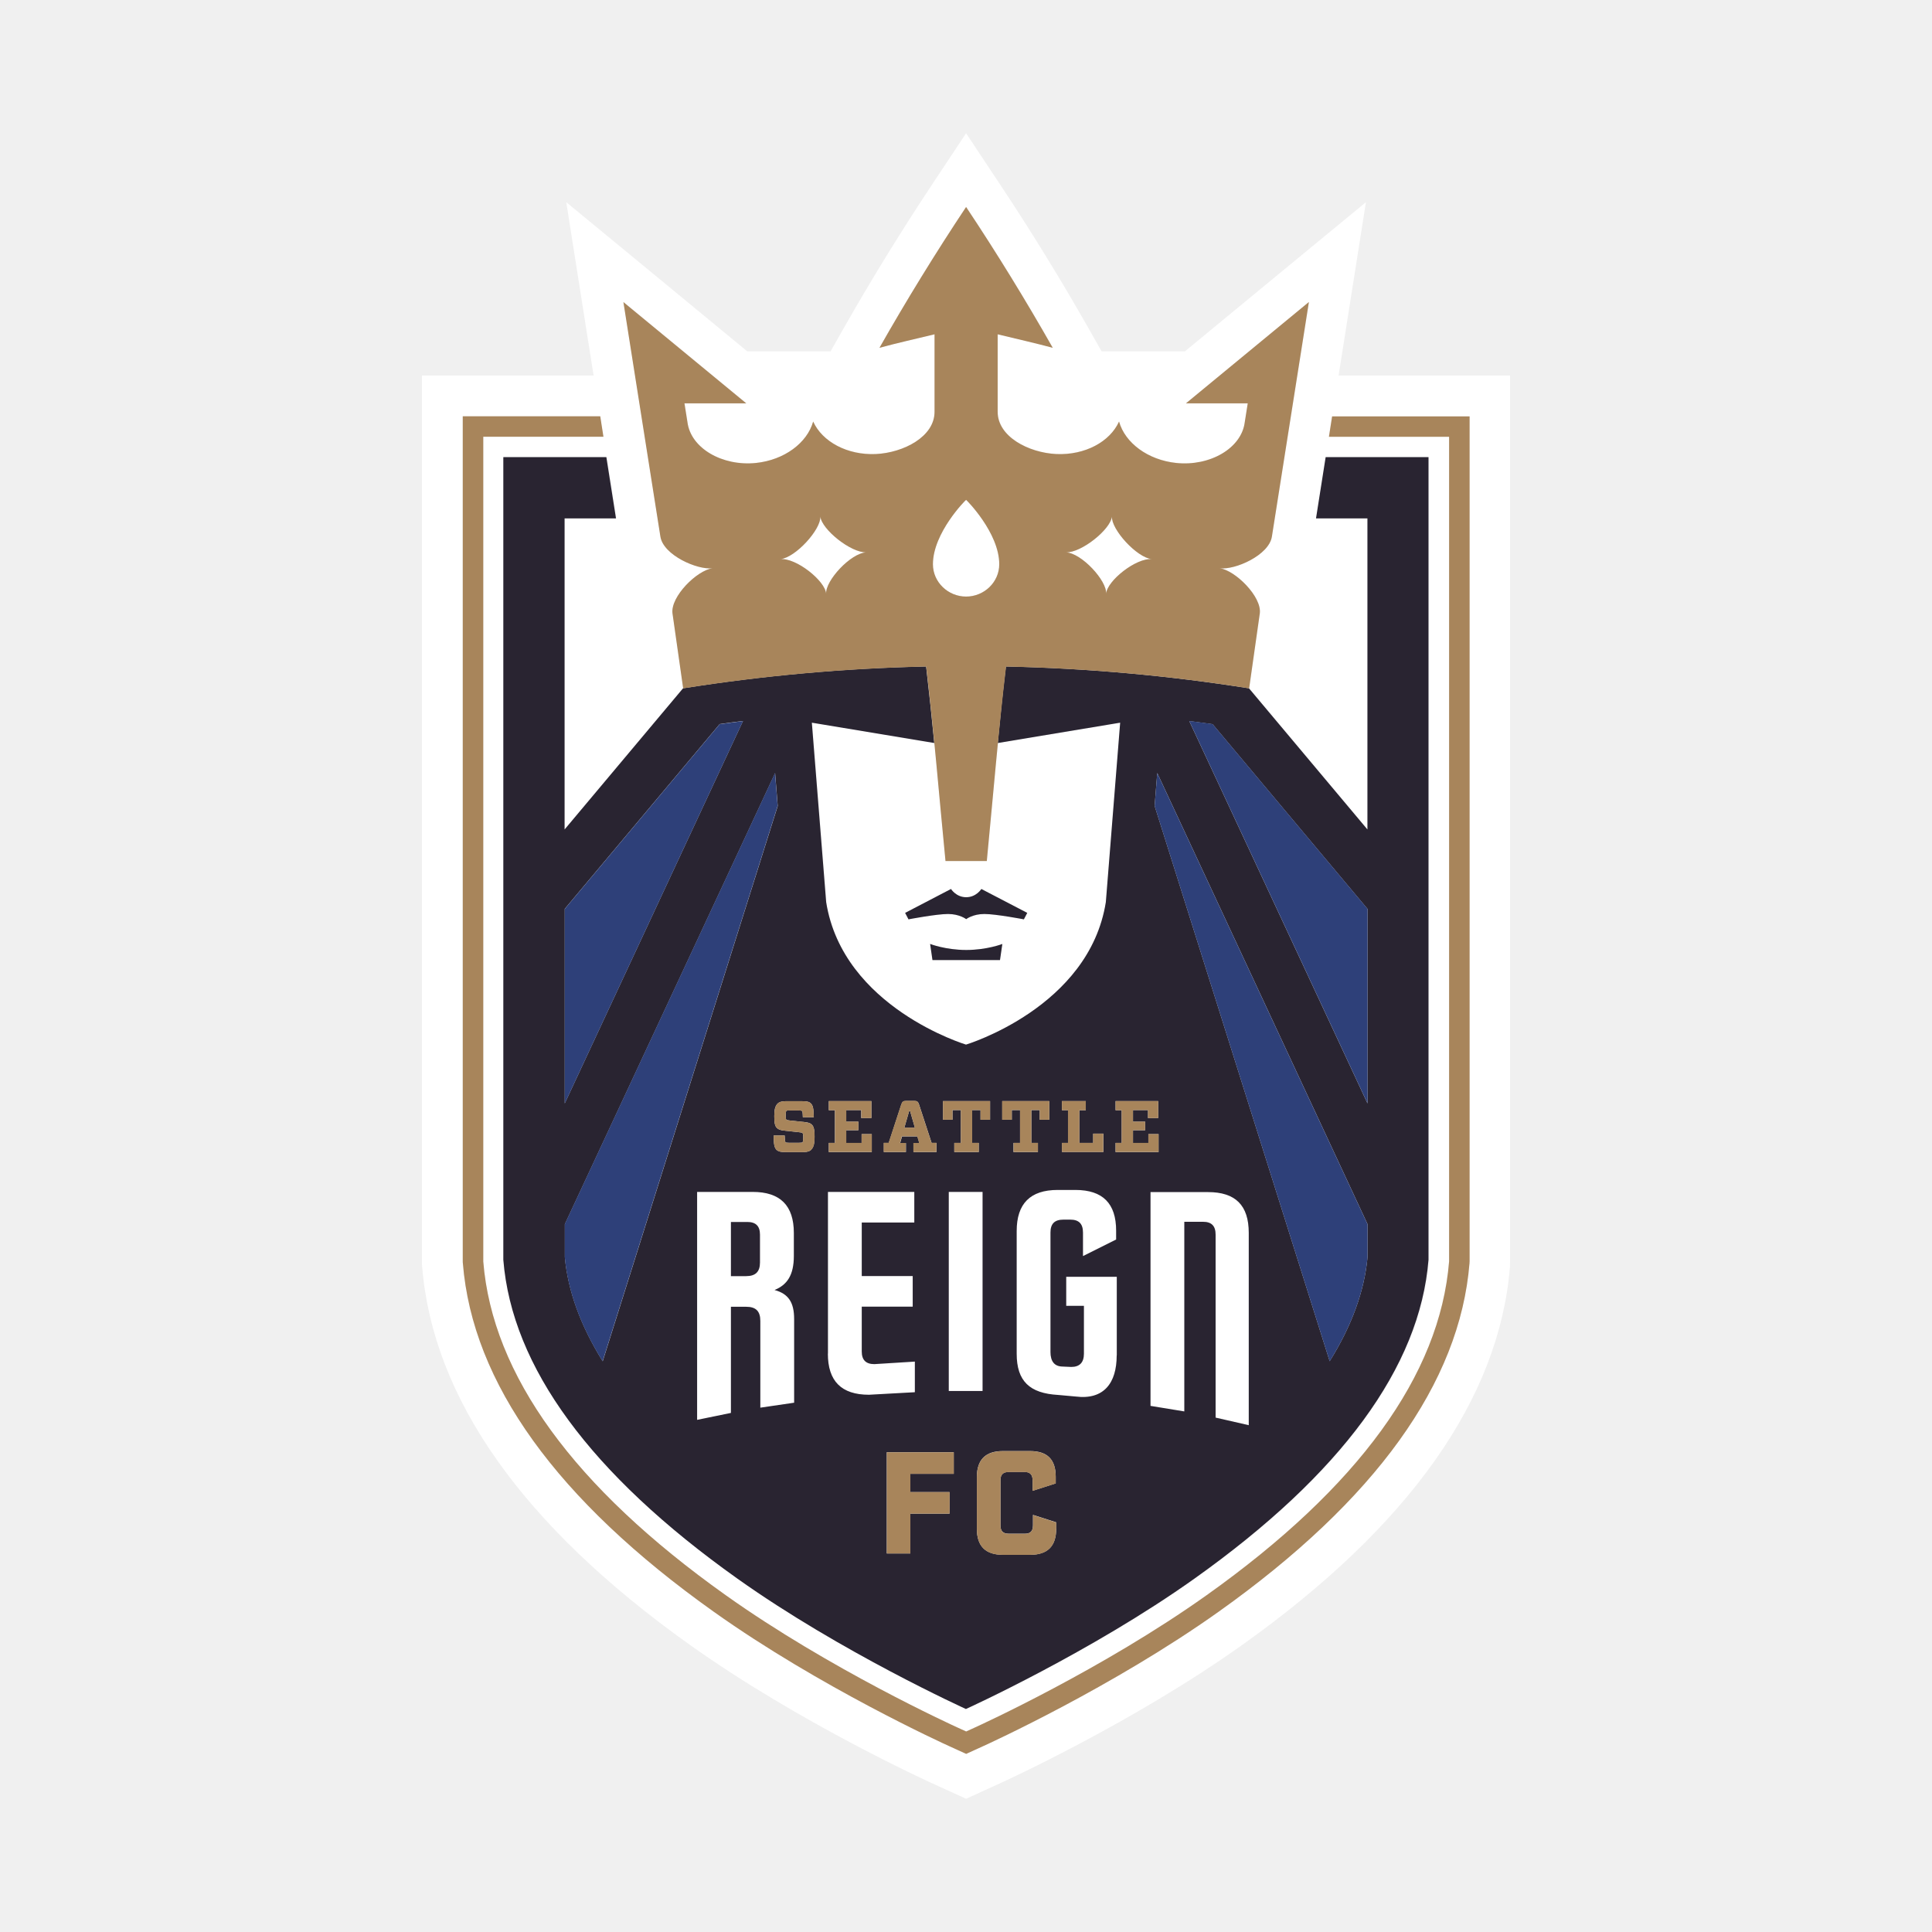
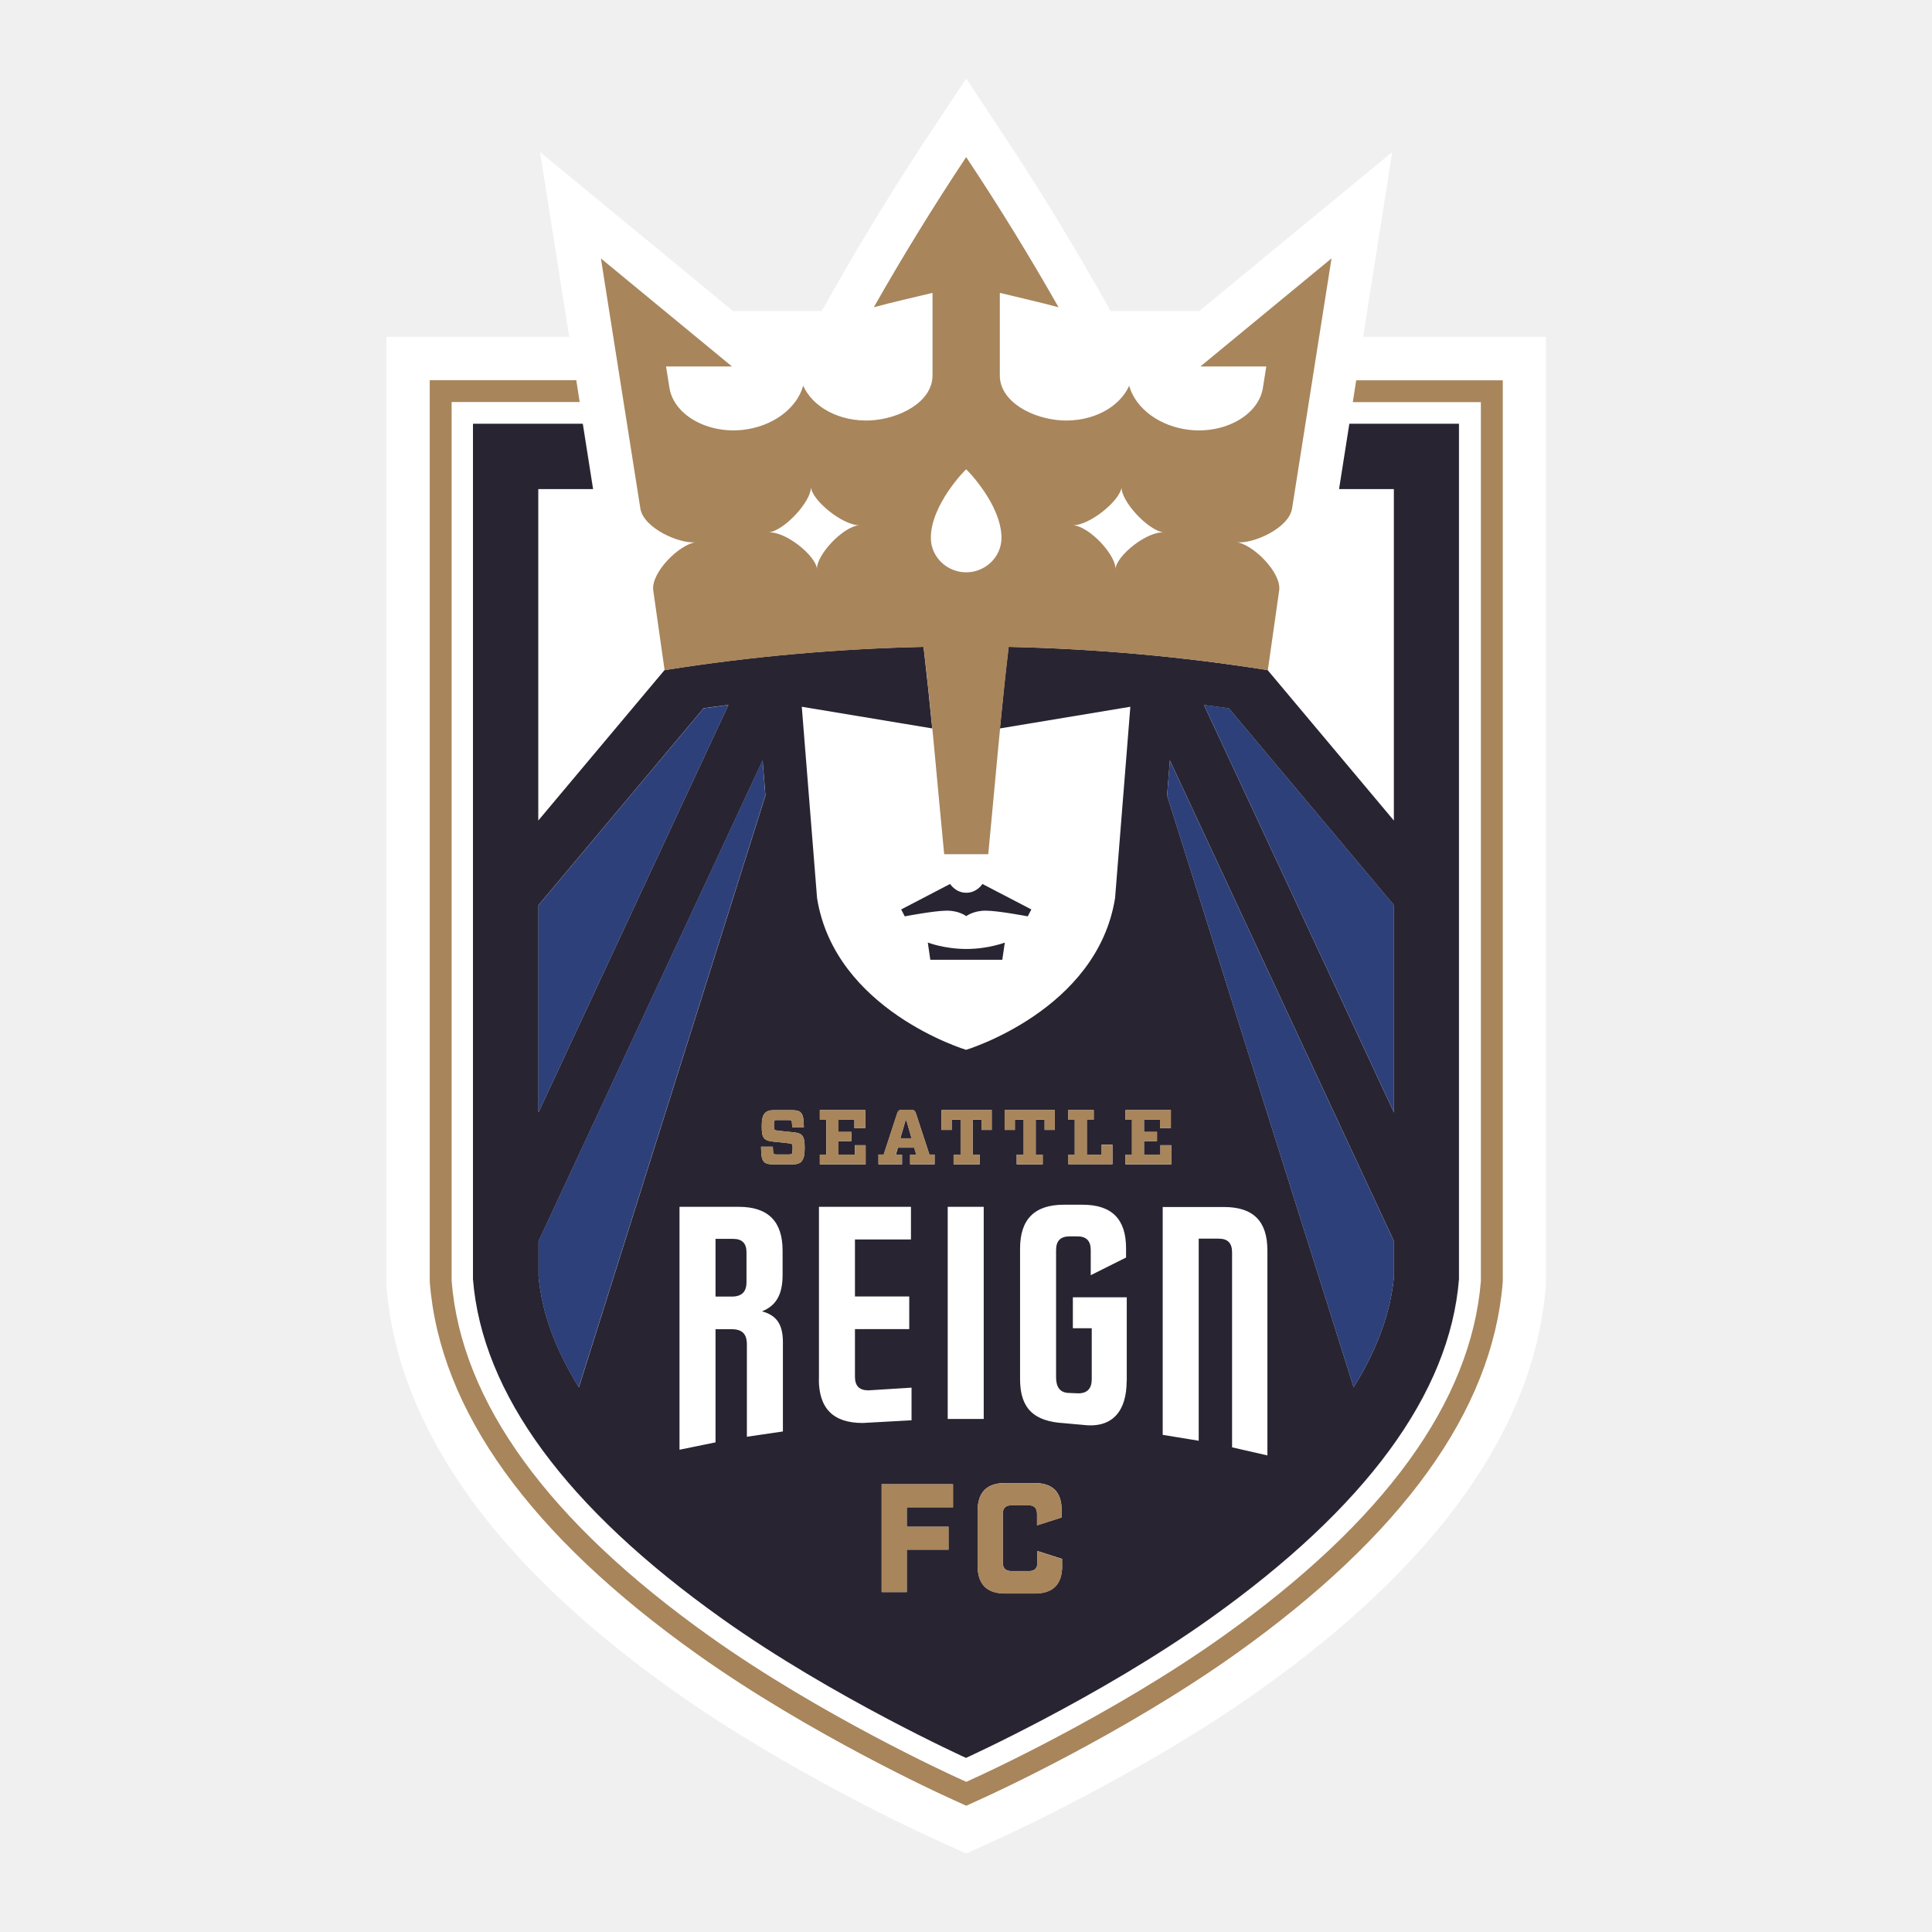
- <svg xmlns="http://www.w3.org/2000/svg" width="150" height="150" viewBox="-12 -12 174 174" fill="none">
+ <svg xmlns="http://www.w3.org/2000/svg" width="150" height="150" viewBox="-6.64 -6.64 163.27 163.27" fill="none">
  <g clip-path="url(#clip0_68_351)">
    <path d="M108.555 21.822L109.508 15.788L111.018 6.211L103.536 12.371L94.713 19.645H87.214L86.008 17.518C83.536 13.172 80.871 8.827 78.07 4.616L75.008 0L71.947 4.616C69.154 8.827 66.481 13.172 64.009 17.518L62.803 19.645H55.304L46.481 12.371L38.999 6.211L40.508 15.788L41.462 21.822H26V101.901L26.017 101.977V102.053C26.979 113.96 35.093 125.436 50.15 136.153C59.985 143.148 71.491 148.397 71.972 148.616L72.731 148.962L73.49 149.308L75.008 150L76.527 149.308L77.286 148.962L78.045 148.616C78.526 148.397 90.048 143.14 99.867 136.153C114.915 125.444 123.038 113.977 123.992 102.062V102.003V101.994V101.91V101.766L124 101.623V21.822H108.53H108.555ZM43.503 34.69H38.872V62.705L49.543 49.989C49.222 47.736 48.901 45.483 48.581 43.23C48.395 41.728 50.791 39.356 52.191 39.171C50.816 39.348 47.754 37.998 47.493 36.319L44.161 15.197L55.228 24.319H49.661L49.931 26.024C50.226 28.361 53.06 30.007 56.105 29.686C58.661 29.416 60.711 27.88 61.251 25.956C62.069 27.779 64.321 28.994 66.894 28.884C69.382 28.766 72.2 27.323 72.183 25.062V18.1C70.555 18.497 68.834 18.885 67.223 19.315C69.652 15.037 72.25 10.801 75.025 6.633C77.8 10.809 80.398 15.037 82.828 19.315C81.217 18.877 79.496 18.497 77.868 18.1V25.062C77.851 27.323 80.668 28.766 83.157 28.884C85.721 28.994 87.973 27.779 88.8 25.956C89.34 27.88 91.39 29.416 93.945 29.686C96.982 29.998 99.816 28.361 100.12 26.024L100.39 24.319H94.823L105.89 15.197L102.558 36.319C102.296 37.989 99.234 39.34 97.859 39.171C99.26 39.348 101.655 41.719 101.47 43.23C101.149 45.483 100.829 47.736 100.508 49.989L111.179 62.705V34.69H106.548L107.416 29.171H116.695V101.463C115.919 111.116 108.834 120.77 95.632 130.161C86.286 136.811 75.034 141.916 75.034 141.916C75.034 141.916 63.781 136.811 54.435 130.161C41.234 120.77 34.148 111.116 33.372 101.463V29.171H42.651L43.52 34.69H43.503ZM120.348 101.615V101.69L120.339 101.758C119.479 112.542 111.879 123.107 97.741 133.157C88.21 139.941 76.999 145.055 76.527 145.266L75.768 145.612L75.008 145.958L74.249 145.612L73.49 145.266C73.018 145.055 61.816 139.941 52.276 133.157C38.147 123.107 30.547 112.542 29.678 101.758V101.682L29.669 101.606V25.501H42.044L42.331 27.34H31.517V101.615C32.343 111.833 39.682 121.943 53.347 131.663C62.727 138.338 73.785 143.384 74.249 143.595L75.008 143.941L75.768 143.595C76.231 143.384 87.29 138.338 96.67 131.663C110.335 121.943 117.682 111.833 118.5 101.615V101.539V27.34H107.678L107.965 25.501H120.339V101.615H120.348Z" fill="white" />
    <path d="M75.008 41.728C76.62 41.728 77.995 40.437 77.995 38.816C77.995 35.981 75.034 33.011 75.008 33.019C74.983 33.019 72.022 35.981 72.022 38.816C72.022 40.437 73.389 41.728 75.008 41.728Z" fill="white" />
    <path d="M87.619 41.483C87.695 40.31 90.344 38.209 91.744 38.361C90.369 38.217 88.066 35.669 88.142 34.513C88.041 35.669 85.384 37.804 84 37.745C85.409 37.804 87.72 40.318 87.619 41.483Z" fill="white" />
    <path d="M62.406 41.483C62.305 40.318 64.616 37.804 66.025 37.745C64.642 37.804 61.984 35.669 61.883 34.513C61.959 35.669 59.656 38.217 58.282 38.361C59.682 38.209 62.339 40.31 62.406 41.483Z" fill="white" />
    <path d="M65.612 109.724V105.69H70.2V102.931H65.612V98.113H70.344V95.353H62.566V109.926C62.566 112.407 63.79 113.631 66.27 113.631L70.403 113.403V110.644L66.759 110.871C65.991 110.871 65.62 110.5 65.62 109.732L65.612 109.724Z" fill="white" />
    <path d="M76.493 95.353H73.448V113.285H76.493V95.353Z" fill="white" />
    <path d="M84.017 105.623H85.612V109.935C85.612 110.728 85.224 111.125 84.473 111.125C84.144 111.125 83.714 111.091 83.714 111.091C82.921 111.091 82.6 110.576 82.6 109.783V99.024C82.6 98.231 82.971 97.859 83.764 97.859H84.388C85.156 97.859 85.527 98.231 85.527 99.024V101.142L88.513 99.648V98.855C88.513 96.408 87.315 95.184 84.844 95.184H83.25C80.778 95.184 79.555 96.408 79.555 98.889V109.935C79.555 112.407 80.736 113.496 83.283 113.648C83.494 113.673 84.869 113.791 84.869 113.791C87.408 114.112 88.564 112.568 88.564 110.095V103.024H84.009V105.64L84.017 105.623Z" fill="white" />
    <path d="M53.836 105.699H55.203C56.088 105.699 56.485 106.095 56.485 106.981V114.787L59.53 114.34V106.813C59.53 105.302 59.015 104.534 57.767 104.197C58.88 103.741 59.505 102.889 59.505 101.125V99.066C59.505 96.585 58.282 95.362 55.801 95.362H50.791V115.892L53.836 115.268V105.707V105.699ZM53.836 98.054H55.321C56.088 98.054 56.459 98.425 56.459 99.193V101.707C56.459 102.534 56.063 102.931 55.211 102.931H53.845V98.054H53.836Z" fill="white" />
    <path d="M91.617 114.61L94.662 115.107V98.028H96.341C97.109 98.028 97.48 98.4 97.48 99.193V115.664L100.466 116.348V99.016C100.466 96.535 99.268 95.345 96.797 95.345H91.617V114.601V114.61Z" fill="white" />
    <path d="M62.423 69.245C63.925 78.747 75.017 82.08 75.017 82.08C75.017 82.08 86.109 78.747 87.611 69.245L88.901 53.086L77.876 54.917C77.531 58.435 77.227 61.946 76.881 65.532H73.161C72.815 61.937 72.503 58.435 72.166 54.917L61.141 53.086L62.432 69.245H62.423ZM78.053 74.46H71.972L71.761 73.008C71.761 73.008 73.153 73.549 75.008 73.549C76.864 73.549 78.256 73.008 78.256 73.008L78.045 74.46H78.053ZM73.65 68.064C73.65 68.064 74.106 68.806 75.017 68.806C75.928 68.806 76.383 68.064 76.383 68.064L80.517 70.216L80.213 70.798C80.213 70.798 77.699 70.317 76.653 70.317C75.607 70.317 75.017 70.781 75.017 70.781C75.017 70.781 74.426 70.317 73.38 70.317C72.335 70.317 69.821 70.798 69.821 70.798L69.517 70.216L73.65 68.064Z" fill="white" />
    <path d="M71.769 73.017L71.98 74.468H78.062L78.273 73.017C78.273 73.017 76.881 73.557 75.025 73.557C73.169 73.557 71.778 73.017 71.778 73.017H71.769Z" fill="#292431" />
    <path d="M107.391 29.171L106.522 34.69H111.153V62.705L100.483 49.989C93.228 48.841 85.915 48.183 78.593 48.023C78.315 50.343 78.079 52.638 77.86 54.917L88.884 53.086L87.594 69.245C86.092 78.747 75 82.08 75 82.08C75 82.08 63.908 78.747 62.406 69.245L61.116 53.086L72.141 54.917C71.921 52.638 71.677 50.343 71.407 48.023C64.085 48.183 56.772 48.833 49.517 49.989L38.847 62.705V34.69H43.478L42.609 29.171H33.33V101.463C34.106 111.116 41.192 120.77 54.393 130.161C63.739 136.811 74.992 141.916 74.992 141.916C74.992 141.916 86.244 136.811 95.59 130.161C108.791 120.77 115.877 111.116 116.653 101.463V29.171H107.374H107.391ZM38.864 69.853L52.816 53.212C53.516 53.111 54.216 53.018 54.916 52.934L38.864 87.371V69.844V69.853ZM42.28 110.593C40.298 107.412 39.151 104.273 38.872 101.226V98.256L57.809 57.626L58.045 60.587L42.28 110.601V110.593ZM59.522 114.331L56.476 114.778V106.973C56.476 106.087 56.08 105.69 55.194 105.69H53.828V115.251L50.783 115.875V95.345H55.793C58.265 95.345 59.496 96.568 59.496 99.049V101.108C59.496 102.872 58.872 103.724 57.758 104.18C59.007 104.517 59.522 105.294 59.522 106.796V114.323V114.331ZM61.074 91.539C60.939 91.674 60.728 91.759 60.356 91.759H58.703C58.315 91.759 58.096 91.708 57.936 91.556C57.75 91.37 57.683 91.084 57.674 90.265H58.669C58.686 90.721 58.703 90.822 58.745 90.864C58.788 90.906 58.847 90.923 59.049 90.923H59.968C60.163 90.923 60.238 90.906 60.281 90.873C60.323 90.822 60.34 90.695 60.34 90.417C60.34 90.189 60.34 90.105 60.272 90.046C60.23 90.003 60.137 89.987 59.96 89.97L58.619 89.826C58.307 89.792 58.113 89.725 57.969 89.59C57.792 89.404 57.733 89.134 57.733 88.518C57.733 87.936 57.818 87.607 58.028 87.396C58.163 87.261 58.383 87.177 58.728 87.177H60.264C60.66 87.177 60.88 87.227 61.023 87.371C61.217 87.565 61.276 87.818 61.293 88.62H60.306C60.297 88.206 60.272 88.105 60.23 88.063C60.188 88.02 60.137 88.012 59.952 88.012H59.1C58.931 88.012 58.864 88.012 58.821 88.054C58.779 88.096 58.762 88.223 58.762 88.476C58.762 88.704 58.762 88.788 58.83 88.839C58.872 88.881 58.939 88.889 59.142 88.915L60.483 89.058C60.795 89.092 60.981 89.151 61.116 89.286C61.293 89.463 61.36 89.742 61.36 90.366C61.36 90.991 61.276 91.32 61.065 91.531L61.074 91.539ZM88.471 90.932H89.019V87.987H88.471V87.168H92.309V88.695H91.39V87.978H90.04V89.016H91.136V89.792H90.04V90.94H91.423V90.138H92.343V91.759H88.471V90.932ZM83.638 90.932H84.186V87.987H83.638V87.168H85.789V87.987H85.207V90.932H86.455V90.096H87.374V91.75H83.646V90.923L83.638 90.932ZM78.256 87.168H82.499V88.847H81.638V87.978H80.888V90.932H81.478V91.759H79.277V90.932H79.867V87.978H79.125V88.847H78.264V87.168H78.256ZM72.925 87.168H77.168V88.847H76.308V87.978H75.557V90.932H76.147V91.759H73.946V90.932H74.536V87.978H73.785V88.847H72.925V87.168ZM67.594 90.932H68.041L69.171 87.48C69.256 87.227 69.348 87.151 69.602 87.151H70.344C70.597 87.151 70.69 87.219 70.774 87.48L71.904 90.932H72.343V91.759H70.276V90.948H70.799L70.622 90.349H69.239L69.07 90.948H69.593V91.759H67.602V90.932H67.594ZM62.642 90.932H63.191V87.987H62.642V87.168H66.481V88.695H65.561V87.978H64.211V89.016H65.308V89.792H64.211V90.94H65.595V90.138H66.514V91.759H62.642V90.932ZM62.567 109.918V95.345H70.344V98.104H65.612V102.922H70.2V105.682H65.612V109.715C65.612 110.483 65.983 110.855 66.75 110.855L70.394 110.627V113.386L66.261 113.614C63.781 113.614 62.558 112.39 62.558 109.909L62.567 109.918ZM73.903 120.736H69.99V122.381H73.515V124.322H69.99V127.908H67.864V118.787H73.895V120.727L73.903 120.736ZM73.448 113.276V95.345H76.493V113.276H73.448ZM83.123 125.681C83.123 127.25 82.347 128.027 80.778 128.027H78.323C76.754 128.027 75.978 127.25 75.978 125.681V121.031C75.978 119.462 76.754 118.685 78.323 118.685H80.761C82.33 118.685 83.081 119.445 83.081 121.006V121.597L80.997 122.263V121.31C80.997 120.803 80.761 120.567 80.28 120.567H78.847C78.34 120.567 78.104 120.803 78.104 121.31V125.385C78.104 125.892 78.34 126.128 78.847 126.128H80.314C80.803 126.128 81.031 125.892 81.031 125.385V124.432L83.115 125.098V125.672L83.123 125.681ZM88.572 110.078C88.572 112.551 87.417 114.095 84.878 113.774C84.878 113.774 83.494 113.656 83.292 113.631C80.744 113.487 79.564 112.399 79.564 109.918V98.872C79.564 96.4 80.787 95.168 83.258 95.168H84.852C87.324 95.168 88.522 96.391 88.522 98.838V99.632L85.536 101.125V99.007C85.536 98.214 85.164 97.843 84.397 97.843H83.773C82.98 97.843 82.609 98.214 82.609 99.007V109.766C82.609 110.559 82.929 111.074 83.722 111.074C83.722 111.074 84.152 111.099 84.481 111.108C85.232 111.108 85.62 110.711 85.62 109.918V105.606H84.026V102.99H88.581V110.061L88.572 110.078ZM100.466 116.356L97.48 115.673V99.201C97.48 98.4 97.109 98.037 96.341 98.037H94.662V115.116L91.617 114.618V95.362H96.796C99.276 95.362 100.466 96.56 100.466 99.032V116.365V116.356ZM111.162 101.226C110.883 104.273 109.736 107.42 107.754 110.593L91.989 60.579L92.225 57.617L111.162 98.248V101.218V101.226ZM111.162 87.379L95.109 52.942C95.81 53.027 96.51 53.128 97.21 53.221L111.162 69.861V87.388V87.379Z" fill="#292431" />
    <path d="M69.821 70.798C69.821 70.798 72.335 70.317 73.38 70.317C74.427 70.317 75.017 70.781 75.017 70.781C75.017 70.781 75.607 70.317 76.653 70.317C77.699 70.317 80.213 70.798 80.213 70.798L80.517 70.216L76.383 68.064C76.383 68.064 75.928 68.806 75.017 68.806C74.106 68.806 73.65 68.064 73.65 68.064L69.517 70.216L69.821 70.798Z" fill="#292431" />
    <path d="M55.313 98.054H53.828V102.931H55.195C56.047 102.931 56.444 102.534 56.444 101.707V99.193C56.444 98.425 56.072 98.054 55.304 98.054H55.313Z" fill="#292431" />
    <path d="M69.964 88.063H69.88L69.45 89.556H70.395L69.964 88.063Z" fill="#292431" />
    <path d="M38.864 101.226C39.142 104.273 40.289 107.42 42.272 110.593L58.037 60.579L57.801 57.617L38.864 98.248V101.218V101.226Z" fill="#2E4079" />
    <path d="M111.162 69.853L97.21 53.212C96.51 53.111 95.809 53.018 95.109 52.934L111.162 87.371V69.844V69.853Z" fill="#2E4079" />
    <path d="M111.162 101.226V98.256L92.225 57.626L91.989 60.587L107.754 110.601C109.736 107.42 110.883 104.281 111.162 101.235V101.226Z" fill="#2E4079" />
    <path d="M38.864 87.379L54.916 52.942C54.216 53.027 53.516 53.128 52.816 53.221L38.864 69.861V87.388V87.379Z" fill="#2E4079" />
    <path d="M107.973 25.501L107.686 27.34H118.509V101.615C117.682 111.833 110.343 121.943 96.678 131.663C87.299 138.338 76.24 143.384 75.776 143.595L75.017 143.941L74.258 143.595C73.794 143.384 62.735 138.338 53.355 131.663C39.69 121.943 32.343 111.833 31.525 101.615V101.539V101.463V27.332H42.347L42.061 25.492H29.678V101.682L29.686 101.758C30.547 112.542 38.147 123.107 52.284 133.157C61.816 139.941 73.026 145.055 73.499 145.266L74.258 145.612L75.017 145.958L75.776 145.612L76.535 145.266C77.008 145.055 88.21 139.941 97.75 133.157C111.879 123.107 119.479 112.542 120.348 101.758V101.69L120.356 101.615V25.501H107.982H107.973Z" fill="#A8855B" />
    <path d="M65.603 90.932H64.22V89.784H65.308V89.016H64.22V87.978H65.57V88.695H66.481V87.168H62.643V87.987H63.199V90.932H62.643V91.75H66.514V90.138H65.603V90.932Z" fill="#A8855B" />
    <path d="M60.483 89.058L59.142 88.915C58.94 88.889 58.872 88.881 58.83 88.839C58.771 88.788 58.762 88.704 58.762 88.476C58.762 88.231 58.779 88.105 58.821 88.054C58.864 88.012 58.931 88.012 59.1 88.012H59.952C60.137 88.012 60.196 88.02 60.23 88.063C60.272 88.105 60.297 88.206 60.306 88.62H61.293C61.276 87.809 61.217 87.565 61.023 87.371C60.88 87.227 60.66 87.177 60.264 87.177H58.729C58.383 87.177 58.163 87.252 58.029 87.396C57.818 87.607 57.733 87.936 57.733 88.518C57.733 89.143 57.792 89.413 57.969 89.59C58.113 89.725 58.307 89.792 58.619 89.826L59.96 89.97C60.146 89.987 60.239 90.012 60.272 90.046C60.331 90.105 60.34 90.189 60.34 90.417C60.34 90.695 60.323 90.814 60.281 90.873C60.239 90.915 60.154 90.923 59.969 90.923H59.049C58.855 90.923 58.788 90.906 58.745 90.864C58.703 90.822 58.686 90.721 58.669 90.265H57.674C57.674 91.084 57.75 91.362 57.936 91.556C58.096 91.708 58.315 91.759 58.703 91.759H60.357C60.719 91.759 60.93 91.683 61.074 91.539C61.285 91.328 61.369 90.999 61.369 90.375C61.369 89.75 61.293 89.472 61.124 89.295C60.989 89.159 60.804 89.1 60.492 89.067L60.483 89.058Z" fill="#A8855B" />
    <path d="M70.268 91.75H72.335V90.923H71.896L70.766 87.472C70.681 87.219 70.588 87.143 70.335 87.143H69.593C69.34 87.143 69.247 87.21 69.163 87.472L68.032 90.923H67.585V91.75H69.576V90.94H69.053L69.222 90.341H70.605L70.782 90.94H70.259V91.75H70.268ZM69.45 89.556L69.88 88.063H69.964L70.394 89.556H69.45Z" fill="#A8855B" />
    <path d="M91.423 90.932H90.04V89.784H91.136V89.016H90.04V87.978H91.389V88.695H92.309V87.168H88.471V87.987H89.019V90.932H88.471V91.75H92.343V90.138H91.423V90.932Z" fill="#A8855B" />
    <path d="M73.946 90.932V91.75H76.147V90.932H75.557V87.97H76.307V88.847H77.168V87.168H72.925V88.847H73.785V87.97H74.536V90.932H73.946Z" fill="#A8855B" />
    <path d="M86.447 90.932H85.207V87.987H85.788V87.168H83.638V87.987H84.186V90.932H83.638V91.75H87.366V90.105H86.447V90.932Z" fill="#A8855B" />
    <path d="M82.499 88.847V87.168H78.256V88.847H79.125V87.97H79.867V90.932H79.285V91.75H81.478V90.932H80.888V87.97H81.638V88.847H82.499Z" fill="#A8855B" />
    <path d="M105.873 15.206L94.806 24.328H100.373L100.103 26.032C99.808 28.37 96.974 30.015 93.928 29.695C91.373 29.424 89.323 27.889 88.783 25.965C87.965 27.788 85.713 29.003 83.14 28.893C80.651 28.775 77.834 27.332 77.851 25.07V18.109C79.479 18.505 81.2 18.893 82.811 19.324C80.382 15.046 77.784 10.809 75.008 6.641C72.233 10.818 69.635 15.046 67.206 19.324C68.817 18.885 70.538 18.505 72.166 18.109V25.07C72.183 27.332 69.365 28.775 66.877 28.893C64.313 29.003 62.06 27.788 61.234 25.965C60.694 27.889 58.644 29.424 56.088 29.695C53.052 30.007 50.217 28.37 49.914 26.032L49.644 24.328H55.211L44.144 15.206L47.476 36.327C47.737 37.998 50.799 39.348 52.174 39.179C50.774 39.356 48.379 41.728 48.564 43.238C48.885 45.491 49.205 47.744 49.526 49.997C56.78 48.85 64.093 48.191 71.415 48.031C72.115 53.938 72.571 59.625 73.153 65.549H76.873C77.446 59.634 77.91 53.946 78.61 48.031C85.932 48.191 93.245 48.841 100.5 49.997C100.82 47.744 101.141 45.491 101.461 43.238C101.647 41.736 99.251 39.365 97.851 39.179C99.226 39.356 102.288 38.006 102.549 36.327L105.881 15.206H105.873ZM62.406 41.483C62.33 40.31 59.682 38.209 58.281 38.361C59.656 38.217 61.959 35.669 61.883 34.513C61.984 35.669 64.641 37.804 66.025 37.745C64.616 37.804 62.305 40.318 62.406 41.483ZM75.008 41.728C73.397 41.728 72.022 40.437 72.022 38.816C72.022 35.981 74.983 33.011 75.008 33.019C75.034 33.019 77.994 35.981 77.994 38.816C77.994 40.437 76.628 41.728 75.008 41.728ZM87.619 41.483C87.72 40.318 85.409 37.804 84 37.745C85.384 37.804 88.041 35.669 88.142 34.513C88.066 35.669 90.369 38.217 91.744 38.361C90.344 38.209 87.686 40.31 87.619 41.483Z" fill="#A8855B" />
    <path d="M81.031 125.394C81.031 125.9 80.795 126.136 80.314 126.136H78.847C78.34 126.136 78.104 125.9 78.104 125.394V121.318C78.104 120.812 78.34 120.576 78.847 120.576H80.281C80.77 120.576 80.997 120.812 80.997 121.318V122.272L83.081 121.605V121.014C83.081 119.445 82.322 118.694 80.761 118.694H78.323C76.755 118.694 75.978 119.47 75.978 121.04V125.689C75.978 127.259 76.755 128.035 78.323 128.035H80.778C82.347 128.035 83.123 127.259 83.123 125.689V125.115L81.04 124.449V125.402L81.031 125.394Z" fill="#A8855B" />
    <path d="M67.872 127.908H69.99V124.322H73.524V122.381H69.99V120.736H73.903V118.795H67.872V127.908Z" fill="#A8855B" />
  </g>
  <defs>
    <clipPath id="clip0_68_351">
      <rect width="150" height="150" fill="white" />
    </clipPath>
  </defs>
</svg>
